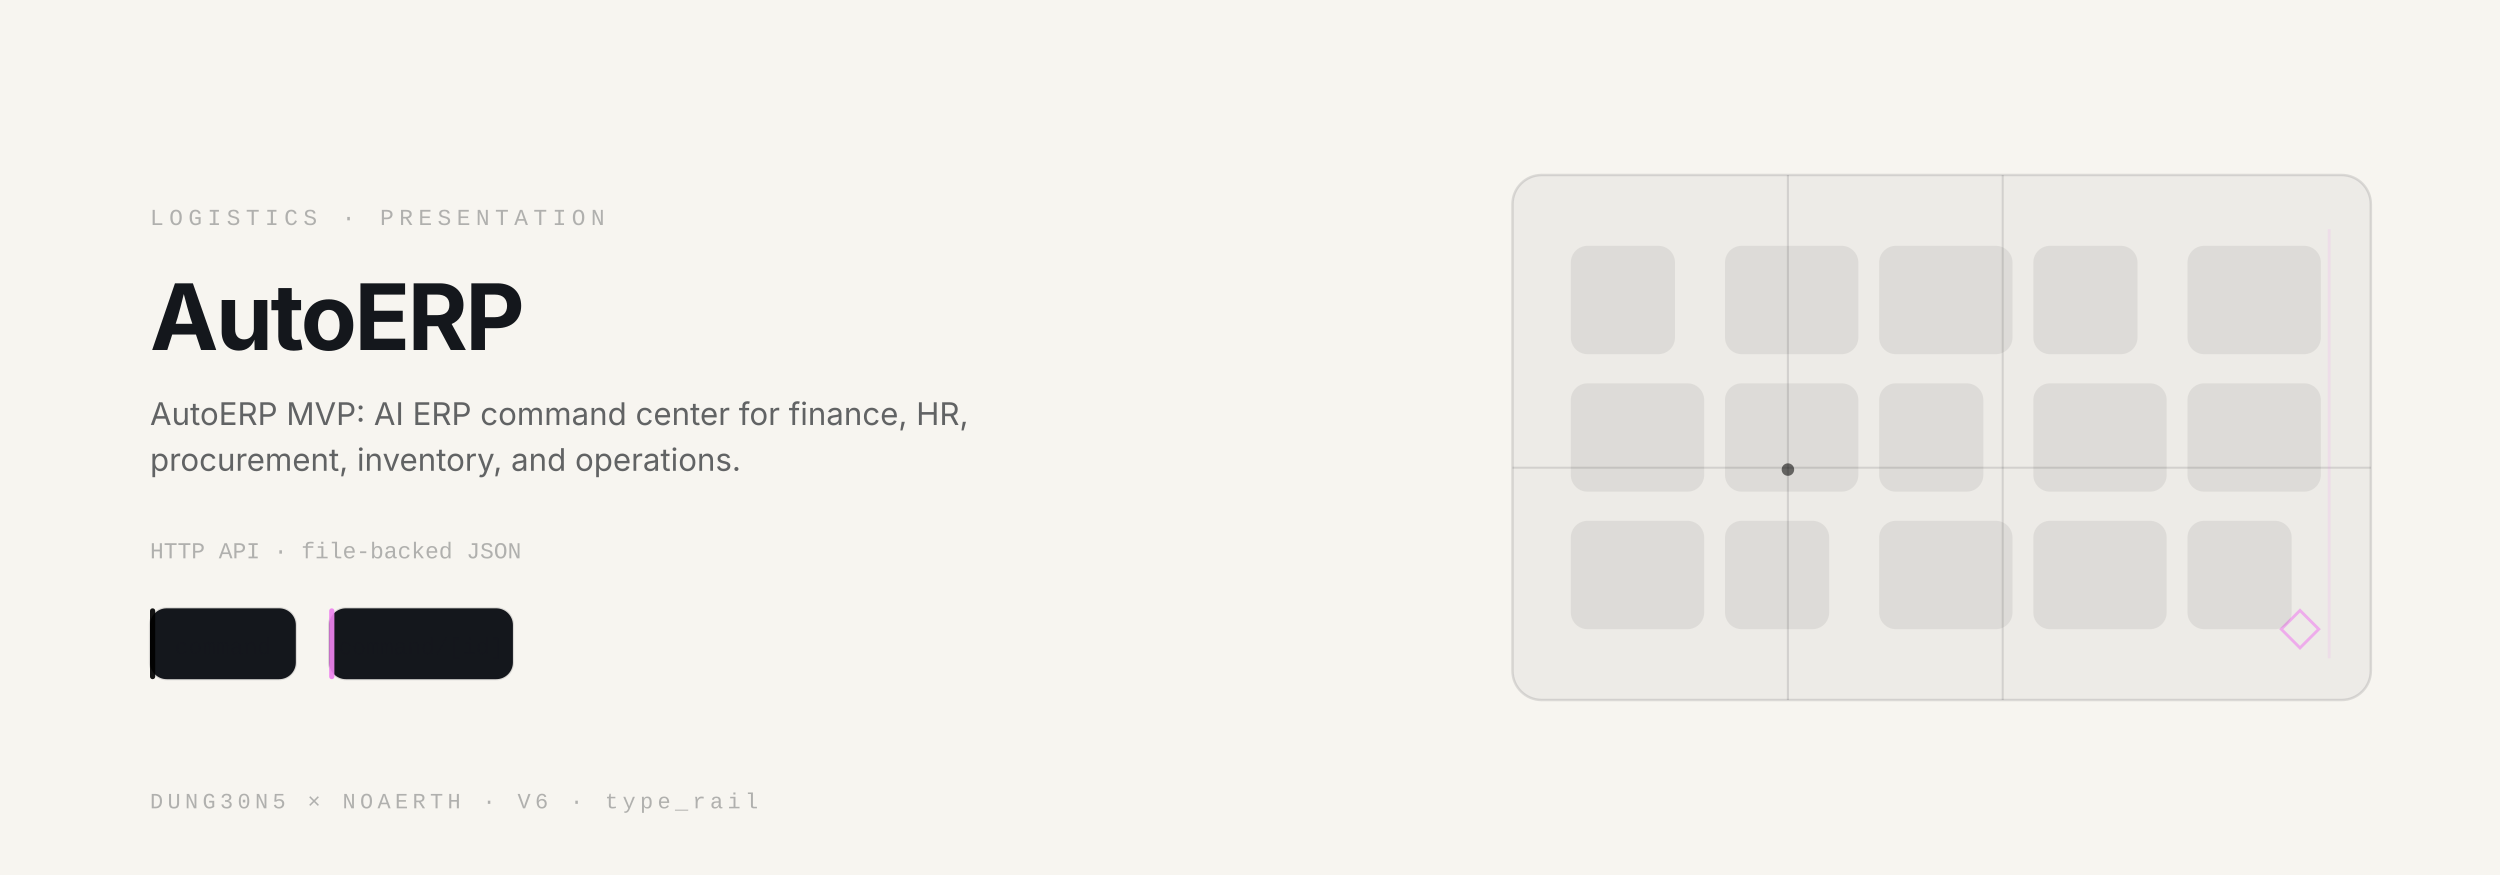
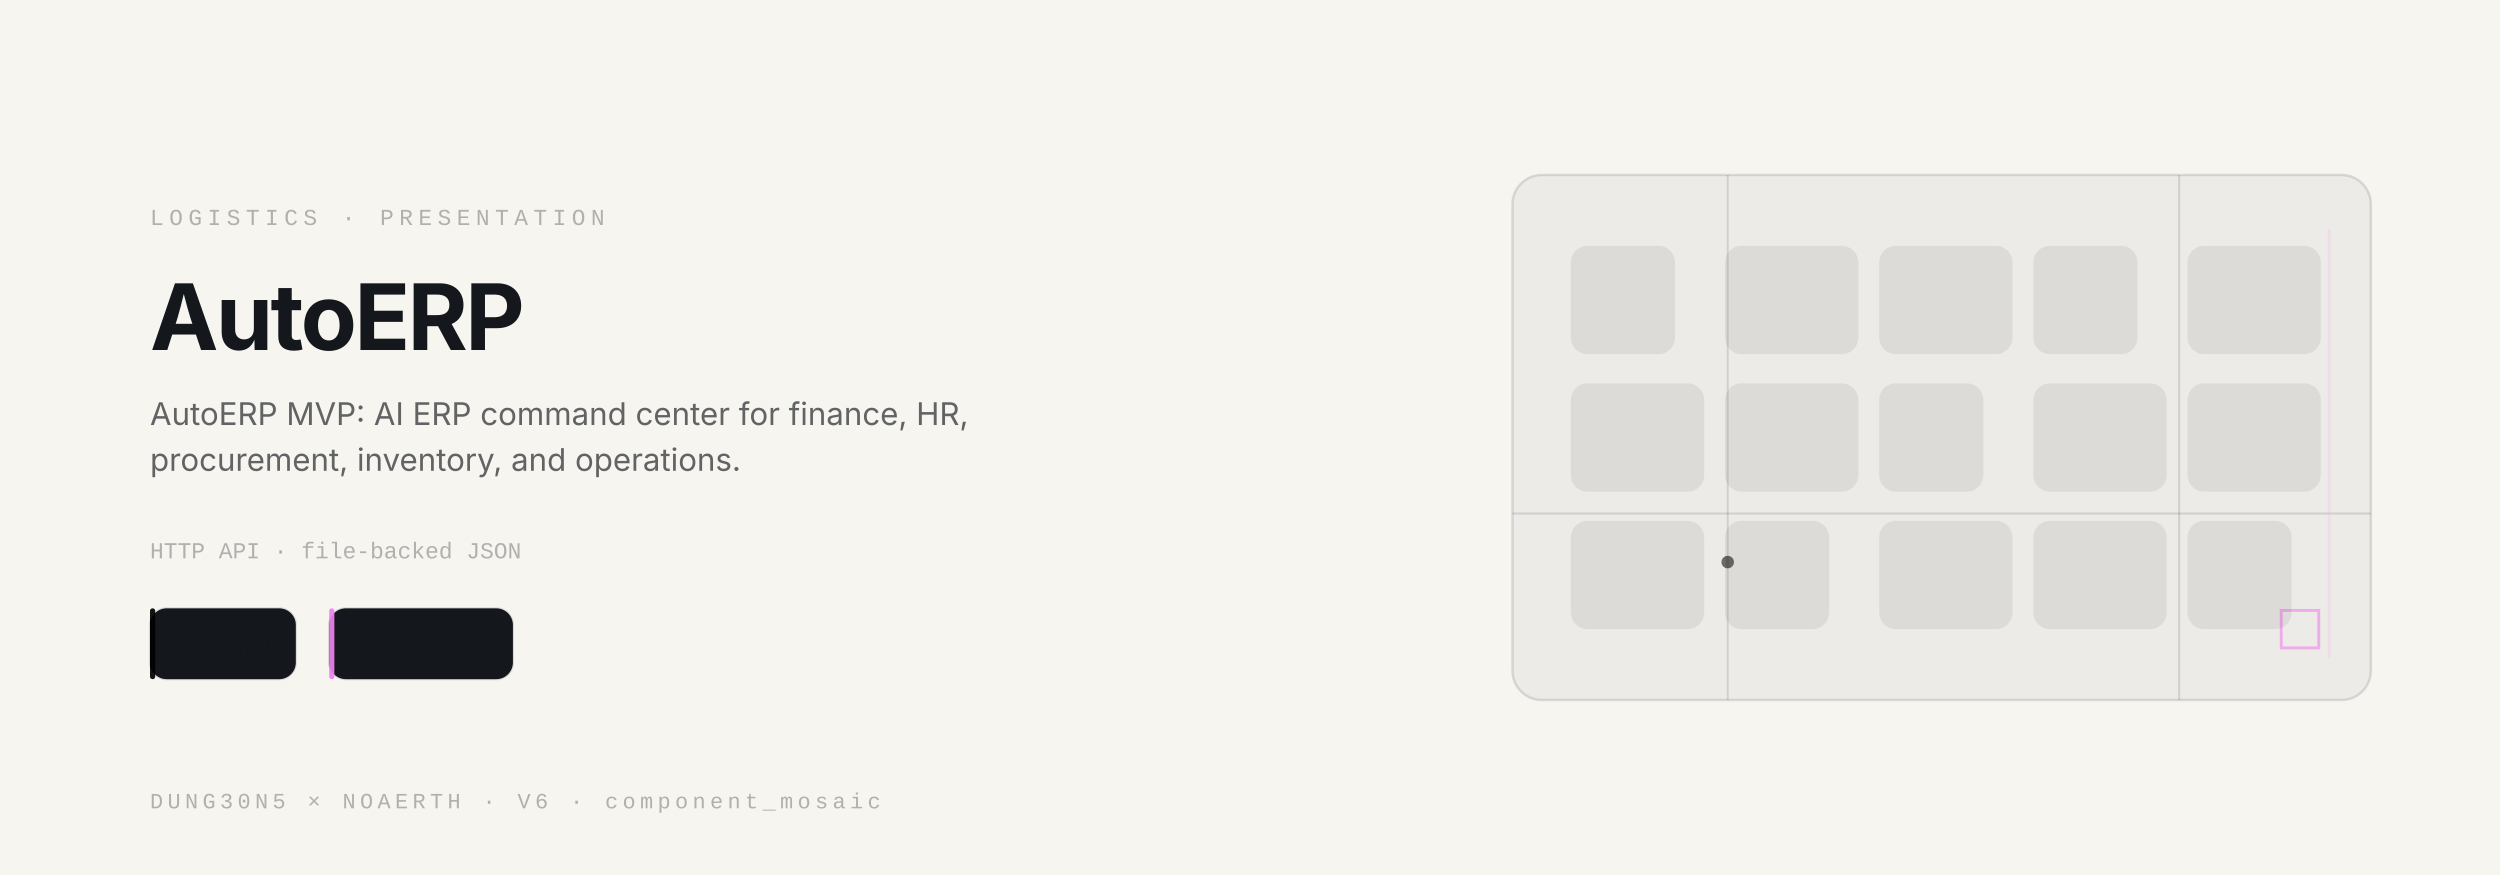
<svg xmlns="http://www.w3.org/2000/svg" viewBox="0 0 1200 420" width="1200" height="420" role="img" aria-label="AutoERP: a composed grid assembles and a sweep resolves it">
  <rect width="1200" height="420" fill="#f7f5f0" />
  <text x="72" y="108" font-family="ui-monospace, SFMono-Regular, Menlo, Monaco, Consolas, 'Liberation Mono', monospace" font-size="11" letter-spacing="2.6" fill="#14171c4f">LOGISTICS · PRESENTATION</text>
  <text x="72" y="168" font-family="-apple-system, BlinkMacSystemFont, 'Segoe UI', Inter, Helvetica, Arial, sans-serif" font-size="44" font-weight="660" letter-spacing="-1.2" fill="#14171c">AutoERP</text>
  <text x="72" y="204" font-family="-apple-system, BlinkMacSystemFont, 'Segoe UI', Inter, Helvetica, Arial, sans-serif" font-size="15" fill="#14171ca8">AutoERP MVP: AI ERP command center for finance, HR,</text>
  <text x="72" y="226" font-family="-apple-system, BlinkMacSystemFont, 'Segoe UI', Inter, Helvetica, Arial, sans-serif" font-size="15" fill="#14171ca8">procurement, inventory, and operations.</text>
  <text x="72" y="268" font-family="ui-monospace, SFMono-Regular, Menlo, Monaco, Consolas, 'Liberation Mono', monospace" font-size="11" fill="#14171c4f">HTTP API · file-backed JSON</text>
  <rect x="72.0" y="292.0" width="70.0" height="34.0" rx="8" fill="#14171c" stroke="#14171c1f" stroke-width="1.1" />
  <rect x="72.0" y="292.0" width="2.5" height="34.0" rx="1.2" fill="mint" opacity="0.92" />
  <text x="107.0" y="314" font-family="ui-monospace, SFMono-Regular, Menlo, Monaco, Consolas, 'Liberation Mono', monospace" font-size="11" fill="#14171c" fill-opacity="0.82" text-anchor="middle">command</text>
  <rect x="158.0" y="292.0" width="88.2" height="34.0" rx="8" fill="#14171c" stroke="#14171c1f" stroke-width="1.1" />
  <rect x="158.0" y="292.0" width="2.5" height="34.0" rx="1.2" fill="violet" opacity="0.92" />
  <text x="202.1" y="314" font-family="ui-monospace, SFMono-Regular, Menlo, Monaco, Consolas, 'Liberation Mono', monospace" font-size="11" fill="#14171c" fill-opacity="0.82" text-anchor="middle">command/[id]</text>
  <rect x="726.0" y="84.0" width="412.0" height="252.0" rx="14" fill="mint" fill-opacity="0.04" />
  <rect x="729.0" y="87.0" width="406.0" height="246.0" rx="12" fill="none" stroke="mint" stroke-width="1" stroke-opacity="0.18" />
  <rect x="726.0" y="84.0" width="412.0" height="252.0" rx="14" fill="none" stroke="#14171c1f" stroke-width="1.2" />
-   <line x1="858.2" y1="84.0" x2="858.2" y2="336.0" stroke="#14171c1f" stroke-width="1" />
-   <line x1="961.3" y1="84.0" x2="961.3" y2="336.0" stroke="#14171c1f" stroke-width="1" />
-   <line x1="726.0" y1="224.5" x2="1138.0" y2="224.5" stroke="#14171c1f" stroke-width="1" />
-   <circle cx="858.2" cy="225.4" r="3" fill="mint" opacity="0.55" />
+   <line x1="829.3" y1="84.0" x2="829.3" y2="336.0" stroke="#14171c1f" stroke-width="1" />
+   <line x1="1046.0" y1="84.0" x2="1046.0" y2="336.0" stroke="#14171c1f" stroke-width="1" />
+   <line x1="726.0" y1="246.5" x2="1138.0" y2="246.5" stroke="#14171c1f" stroke-width="1" />
+   <circle cx="829.3" cy="269.8" r="3" fill="mint" opacity="0.55" />
  <rect x="734.0" y="92.0" width="396.0" height="236.0" rx="12" fill="none" stroke="mint" stroke-width="1" stroke-opacity="0.22" />
-   <path d="M1095.0 302.0 l9 -9 l9 9 l-9 9 z" fill="none" stroke="violet" stroke-width="1.4" opacity="0.6" />
+   <path d="M1095.0 293.0 h18 v18 h-18 z" fill="none" stroke="violet" stroke-width="1.4" opacity="0.6" />
  <rect x="754" y="118" width="50" height="52" rx="8" fill="mint" fill-opacity="0.08" stroke="mint" stroke-width="1" stroke-opacity="0.4" opacity="0.85" />
  <rect x="828" y="118" width="64" height="52" rx="8" fill="mint" fill-opacity="0.08" stroke="mint" stroke-width="1" stroke-opacity="0.4" opacity="0.85" />
  <rect x="902" y="118" width="64" height="52" rx="8" fill="mint" fill-opacity="0.08" stroke="mint" stroke-width="1" stroke-opacity="0.4" opacity="0.85" />
  <rect x="976" y="118" width="50" height="52" rx="8" fill="mint" fill-opacity="0.08" stroke="mint" stroke-width="1" stroke-opacity="0.4" opacity="0.85" />
  <rect x="1050" y="118" width="64" height="52" rx="8" fill="mint" fill-opacity="0.08" stroke="mint" stroke-width="1" stroke-opacity="0.4" opacity="0.85" />
  <rect x="754" y="184" width="64" height="52" rx="8" fill="mint" fill-opacity="0.08" stroke="mint" stroke-width="1" stroke-opacity="0.4" opacity="0.85" />
  <rect x="828" y="184" width="64" height="52" rx="8" fill="mint" fill-opacity="0.08" stroke="mint" stroke-width="1" stroke-opacity="0.4" opacity="0.85" />
  <rect x="902" y="184" width="50" height="52" rx="8" fill="mint" fill-opacity="0.08" stroke="mint" stroke-width="1" stroke-opacity="0.4" opacity="0.85" />
  <rect x="976" y="184" width="64" height="52" rx="8" fill="mint" fill-opacity="0.08" stroke="mint" stroke-width="1" stroke-opacity="0.4" opacity="0.85" />
  <rect x="1050" y="184" width="64" height="52" rx="8" fill="mint" fill-opacity="0.08" stroke="mint" stroke-width="1" stroke-opacity="0.4" opacity="0.85" />
  <rect x="754" y="250" width="64" height="52" rx="8" fill="mint" fill-opacity="0.08" stroke="mint" stroke-width="1" stroke-opacity="0.4" opacity="0.85" />
  <rect x="828" y="250" width="50" height="52" rx="8" fill="mint" fill-opacity="0.08" stroke="mint" stroke-width="1" stroke-opacity="0.4" opacity="0.85" />
  <rect x="902" y="250" width="64" height="52" rx="8" fill="mint" fill-opacity="0.08" stroke="mint" stroke-width="1" stroke-opacity="0.4" opacity="0.85" />
  <rect x="976" y="250" width="64" height="52" rx="8" fill="mint" fill-opacity="0.08" stroke="mint" stroke-width="1" stroke-opacity="0.4" opacity="0.85" />
  <rect x="1050" y="250" width="50" height="52" rx="8" fill="mint" fill-opacity="0.08" stroke="mint" stroke-width="1" stroke-opacity="0.4" opacity="0.85" />
  <line x1="1118" y1="110" x2="1118" y2="316" stroke="violet" stroke-width="1.4" opacity="0.14" />
-   <text x="72" y="388" font-family="ui-monospace, SFMono-Regular, Menlo, Monaco, Consolas, 'Liberation Mono', monospace" font-size="10.5" letter-spacing="2.1" fill="#14171c4f">DUNG30N5 × NOAERTH · V6 · type_rail</text>
+   <text x="72" y="388" font-family="ui-monospace, SFMono-Regular, Menlo, Monaco, Consolas, 'Liberation Mono', monospace" font-size="10.5" letter-spacing="2.1" fill="#14171c4f">DUNG30N5 × NOAERTH · V6 · component_mosaic</text>
</svg>
